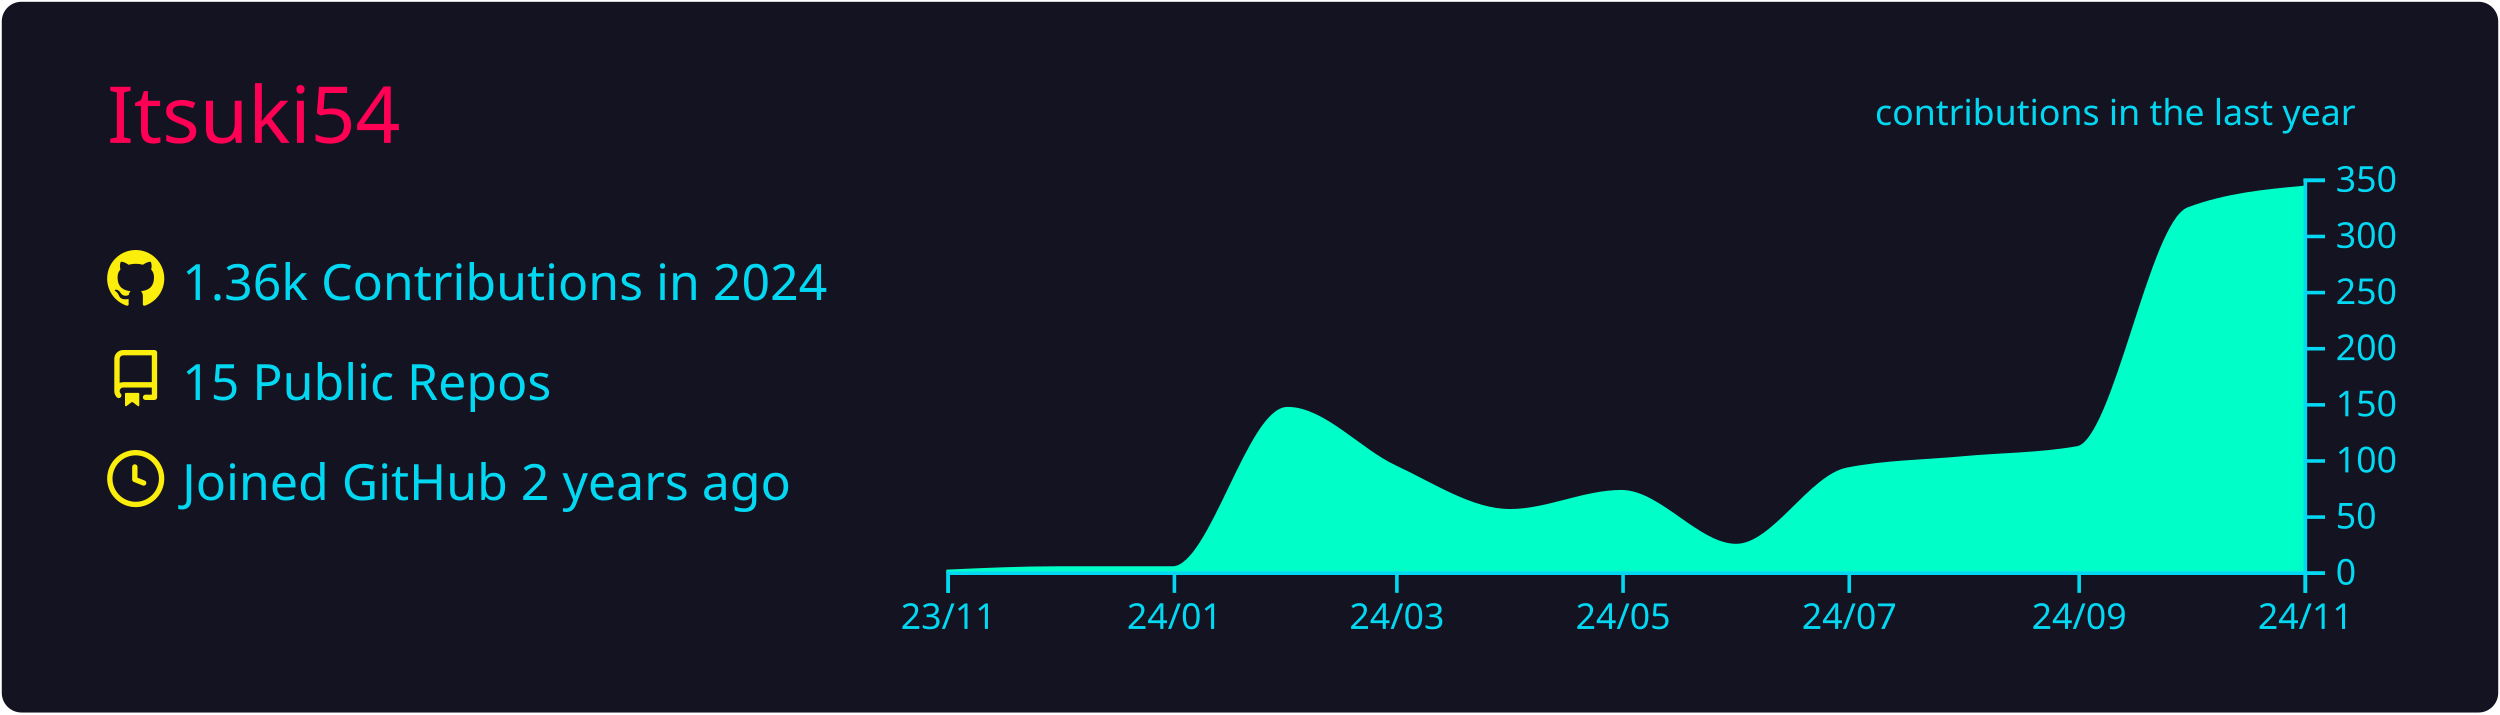
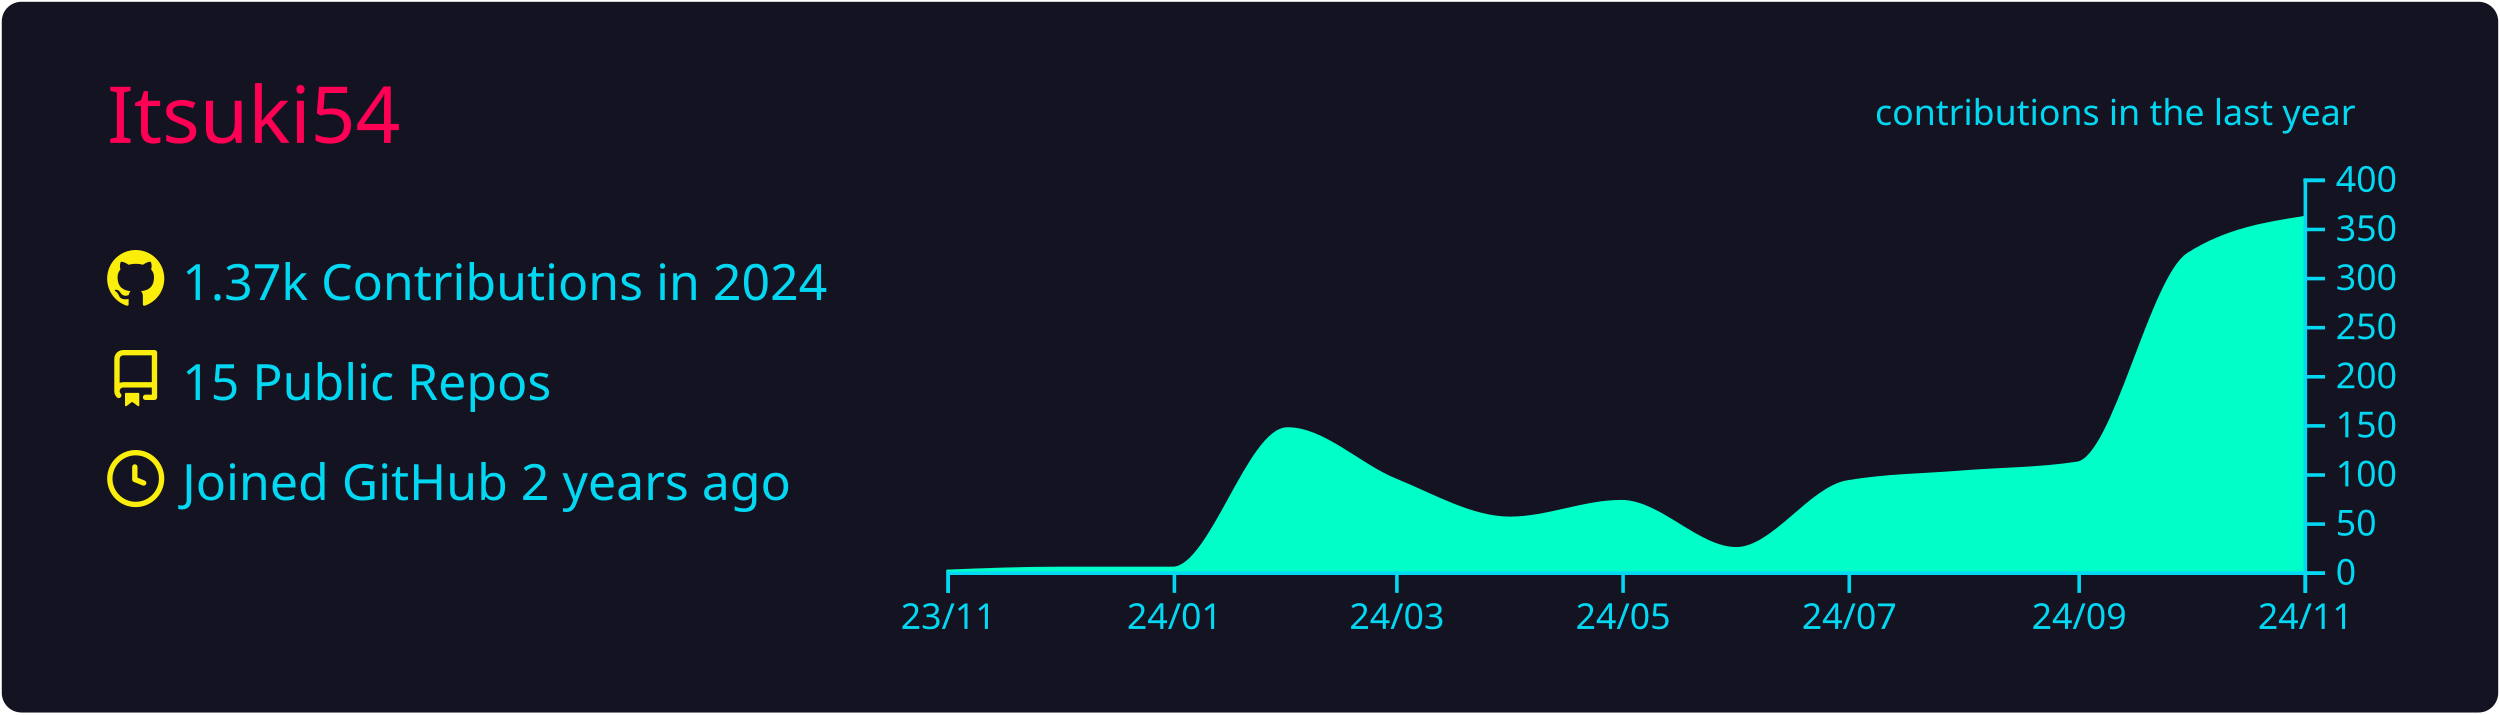
<svg xmlns="http://www.w3.org/2000/svg" width="700" height="200" viewBox="0 0 700 200">
  <style>* {
          font-family: 'Segoe UI', Ubuntu, "Helvetica Neue", Sans-Serif
        }</style>
  <rect x="1" y="1" rx="5" ry="5" height="99%" width="99.714%" stroke="#141321" stroke-width="1" fill="#141321" stroke-opacity="1" />
  <text x="30" y="40" style="font-size: 22px; fill: #ff0055;">Itsuki54</text>
  <g transform="translate(0,40)">
    <g transform="translate(30,30)">
      <g transform="translate(0,0)" width="14" height="14" fill="#fcee0c">
        <path fill-rule="evenodd" d="M8 0C3.58 0 0 3.58 0 8c0 3.54 2.29 6.53 5.47 7.59.4.07.55-.17.55-.38 0-.19-.01-.82-.01-1.49-2.01.37-2.53-.49-2.69-.94-.09-.23-.48-.94-.82-1.13-.28-.15-.68-.52-.01-.53.63-.01 1.08.58 1.23.82.72 1.21 1.87.87 2.33.66.07-.52.28-.87.51-1.07-1.78-.2-3.64-.89-3.64-3.95 0-.87.31-1.59.82-2.15-.08-.2-.36-1.02.08-2.12 0 0 .67-.21 2.2.82.64-.18 1.32-.27 2-.27.68 0 1.36.09 2 .27 1.53-1.04 2.2-.82 2.2-.82.44 1.1.16 1.92.08 2.12.51.56.82 1.27.82 2.15 0 3.07-1.87 3.75-3.65 3.95.29.25.54.73.54 1.48 0 1.07-.01 1.93-.01 2.2 0 .21.15.46.55.38A8.013 8.013 0 0016 8c0-4.42-3.58-8-8-8z" />
      </g>
      <g transform="translate(0,28)" width="14" height="14" fill="#fcee0c">
        <path fill-rule="evenodd" d="M2 2.5A2.5 2.5 0 014.5 0h8.75a.75.75 0 01.75.75v12.5a.75.75 0 01-.75.75h-2.5a.75.75 0 110-1.5h1.75v-2h-8a1 1 0 00-.714 1.7.75.75 0 01-1.072 1.05A2.495 2.495 0 012 11.5v-9zm10.5-1V9h-8c-.356 0-.694.074-1 .208V2.5a1 1 0 011-1h8zM5 12.25v3.25a.25.25 0 00.4.2l1.45-1.087a.25.25 0 01.3 0L8.6 15.7a.25.25 0 00.4-.2v-3.25a.25.25 0 00-.25-.25h-3.5a.25.25 0 00-.25.25z" />
      </g>
      <g transform="translate(0,56)" width="14" height="14" fill="#fcee0c">
        <path fill-rule="evenodd" d="M1.5 8a6.5 6.5 0 1113 0 6.5 6.5 0 01-13 0zM8 0a8 8 0 100 16A8 8 0 008 0zm.5 4.75a.75.75 0 00-1.5 0v3.5a.75.75 0 00.471.696l2.5 1a.75.75 0 00.557-1.392L8.5 7.742V4.75z" />
      </g>
-       <text x="21" y="14" style="fill: #03d8f3; font-size: 14px;">1.36k Contributions in 2024</text>
+       <text x="21" y="14" style="fill: #03d8f3; font-size: 14px;">1.37k Contributions in 2024</text>
      <text x="21" y="42" style="fill: #03d8f3; font-size: 14px;">15 Public Repos</text>
      <text x="21" y="70" style="fill: #03d8f3; font-size: 14px;">Joined GitHub 2 years ago</text>
    </g>
    <g color="#00ffc8" transform="translate(295,10)">
-       <path transform="translate(-30,0)" stroke="#00ffc8" fill="#00ffc8" opacity="1" d="M0,110C10.383,109.529,20.765,109.057,31.148,109.057C41.876,109.057,52.605,109.057,63.333,109.057C74.062,109.057,84.791,64.429,95.519,64.429C105.556,64.429,115.592,76.109,125.628,80.771C136.357,85.755,147.086,93.029,157.814,93.029C168.197,93.029,178.579,87.686,188.962,87.686C199.69,87.686,210.419,102.771,221.148,102.771C231.53,102.771,241.913,83.428,252.295,81.4C263.024,79.305,273.752,79.252,284.481,78.257C295.209,77.262,305.938,77.314,316.667,75.429C327.049,73.604,337.432,12.338,347.814,8.486C358.543,4.505,369.271,3.51,380,2.514L380,110C369.271,110,358.543,110,347.814,110C337.432,110,327.049,110,316.667,110C305.938,110,295.209,110,284.481,110C273.752,110,263.024,110,252.295,110C241.913,110,231.53,110,221.148,110C210.419,110,199.69,110,188.962,110C178.579,110,168.197,110,157.814,110C147.086,110,136.357,110,125.628,110C115.592,110,105.556,110,95.519,110C84.791,110,74.062,110,63.333,110C52.605,110,41.876,110,31.148,110C20.765,110,10.383,110,0,110Z" />
+       <path transform="translate(-30,0)" stroke="#00ffc8" fill="#00ffc8" opacity="1" d="M0,110C10.383,109.588,20.765,109.175,31.148,109.175C41.876,109.175,52.605,109.175,63.333,109.175C74.062,109.175,84.791,70.125,95.519,70.125C105.556,70.125,115.592,80.346,125.628,84.425C136.357,88.786,147.086,95.15,157.814,95.15C168.197,95.15,178.579,90.475,188.962,90.475C199.69,90.475,210.419,103.675,221.148,103.675C231.53,103.675,241.913,86.749,252.295,84.975C263.024,83.142,273.752,83.096,284.481,82.225C295.209,81.354,305.938,81.4,316.667,79.75C327.049,78.153,337.432,27.74,347.814,21.175C358.543,14.392,369.271,12.696,380,11L380,110C369.271,110,358.543,110,347.814,110C337.432,110,327.049,110,316.667,110C305.938,110,295.209,110,284.481,110C273.752,110,263.024,110,252.295,110C241.913,110,231.53,110,221.148,110C210.419,110,199.69,110,188.962,110C178.579,110,168.197,110,157.814,110C147.086,110,136.357,110,125.628,110C115.592,110,105.556,110,95.519,110C84.791,110,74.062,110,63.333,110C52.605,110,41.876,110,31.148,110C20.765,110,10.383,110,0,110Z" />
      <g color="#03d8f3" transform="translate(-30,110)" fill="none" font-size="10" font-family="sans-serif" text-anchor="middle">
        <path class="domain" stroke="currentColor" d="M0.5,6V0.5H380.5V6" />
        <g class="tick" opacity="1" transform="translate(0.5,0)">
          <line stroke="currentColor" y2="6" />
          <text fill="currentColor" y="9" dy="0.71em">23/11</text>
        </g>
        <g class="tick" opacity="1" transform="translate(63.83333,0)">
          <line stroke="currentColor" y2="6" />
          <text fill="currentColor" y="9" dy="0.71em">24/01</text>
        </g>
        <g class="tick" opacity="1" transform="translate(126.1284,0)">
          <line stroke="currentColor" y2="6" />
          <text fill="currentColor" y="9" dy="0.71em">24/03</text>
        </g>
        <g class="tick" opacity="1" transform="translate(189.4617,0)">
          <line stroke="currentColor" y2="6" />
          <text fill="currentColor" y="9" dy="0.71em">24/05</text>
        </g>
        <g class="tick" opacity="1" transform="translate(252.7951,0)">
          <line stroke="currentColor" y2="6" />
          <text fill="currentColor" y="9" dy="0.71em">24/07</text>
        </g>
        <g class="tick" opacity="1" transform="translate(317.1667,0)">
          <line stroke="currentColor" y2="6" />
          <text fill="currentColor" y="9" dy="0.71em">24/09</text>
        </g>
        <g class="tick" opacity="1" transform="translate(380.5,0)">
          <line stroke="currentColor" y2="6" />
          <text fill="currentColor" y="9" dy="0.71em">24/11</text>
        </g>
      </g>
      <g color="#03d8f3" transform="translate(350,0)" fill="none" font-size="10" font-family="sans-serif" text-anchor="start">
        <path class="domain" stroke="currentColor" d="M6,110.5H0.5V0.5H6" />
        <g class="tick" opacity="1" transform="translate(0,110.5)">
          <line stroke="currentColor" x2="6" />
          <text fill="currentColor" x="9" dy="0.32em">0</text>
        </g>
-         <g class="tick" opacity="1" transform="translate(0,94.78571)">
+         <g class="tick" opacity="1" transform="translate(0,96.75)">
          <line stroke="currentColor" x2="6" />
          <text fill="currentColor" x="9" dy="0.32em">50</text>
        </g>
-         <g class="tick" opacity="1" transform="translate(0,79.07143)">
+         <g class="tick" opacity="1" transform="translate(0,83)">
          <line stroke="currentColor" x2="6" />
          <text fill="currentColor" x="9" dy="0.32em">100</text>
        </g>
-         <g class="tick" opacity="1" transform="translate(0,63.35714)">
+         <g class="tick" opacity="1" transform="translate(0,69.25)">
          <line stroke="currentColor" x2="6" />
          <text fill="currentColor" x="9" dy="0.32em">150</text>
        </g>
-         <g class="tick" opacity="1" transform="translate(0,47.64286)">
+         <g class="tick" opacity="1" transform="translate(0,55.5)">
          <line stroke="currentColor" x2="6" />
          <text fill="currentColor" x="9" dy="0.32em">200</text>
        </g>
-         <g class="tick" opacity="1" transform="translate(0,31.92857)">
+         <g class="tick" opacity="1" transform="translate(0,41.75)">
          <line stroke="currentColor" x2="6" />
          <text fill="currentColor" x="9" dy="0.32em">250</text>
        </g>
-         <g class="tick" opacity="1" transform="translate(0,16.21429)">
+         <g class="tick" opacity="1" transform="translate(0,28)">
          <line stroke="currentColor" x2="6" />
          <text fill="currentColor" x="9" dy="0.32em">300</text>
        </g>
+         <g class="tick" opacity="1" transform="translate(0,14.25)">
+           <line stroke="currentColor" x2="6" />
+           <text fill="currentColor" x="9" dy="0.32em">350</text>
+         </g>
        <g class="tick" opacity="1" transform="translate(0,0.5)">
          <line stroke="currentColor" x2="6" />
-           <text fill="currentColor" x="9" dy="0.32em">350</text>
+           <text fill="currentColor" x="9" dy="0.32em">400</text>
        </g>
      </g>
      <g>
        <text y="-15" x="230" style="fill: #03d8f3; font-size: 10px;">contributions in the last year</text>
      </g>
    </g>
  </g>
</svg>
